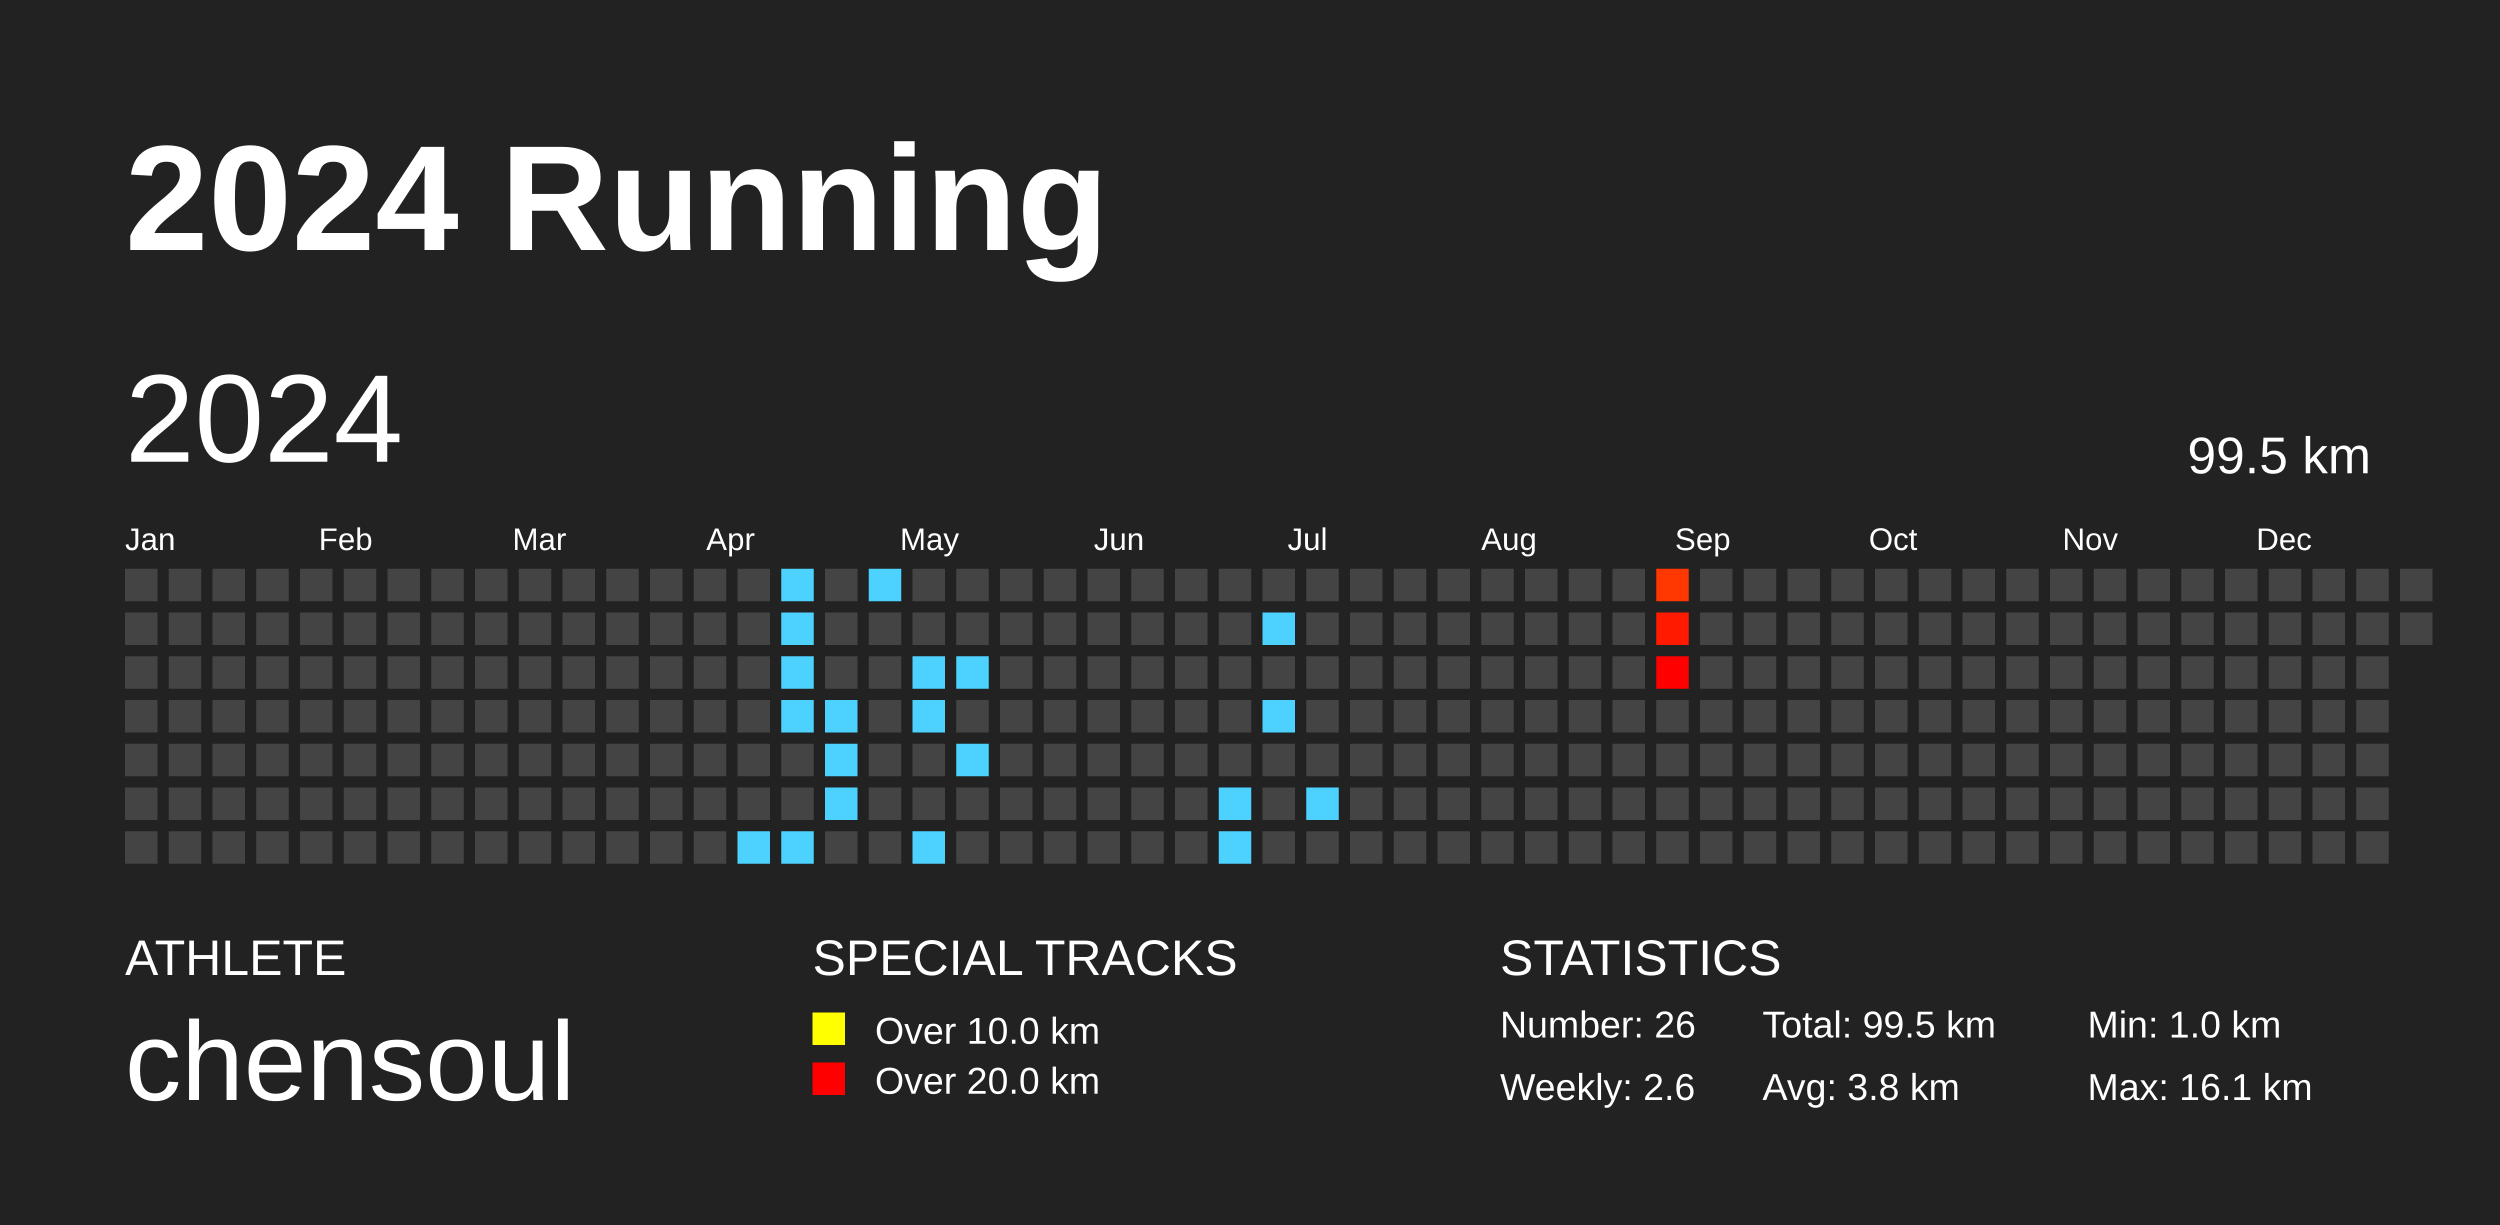
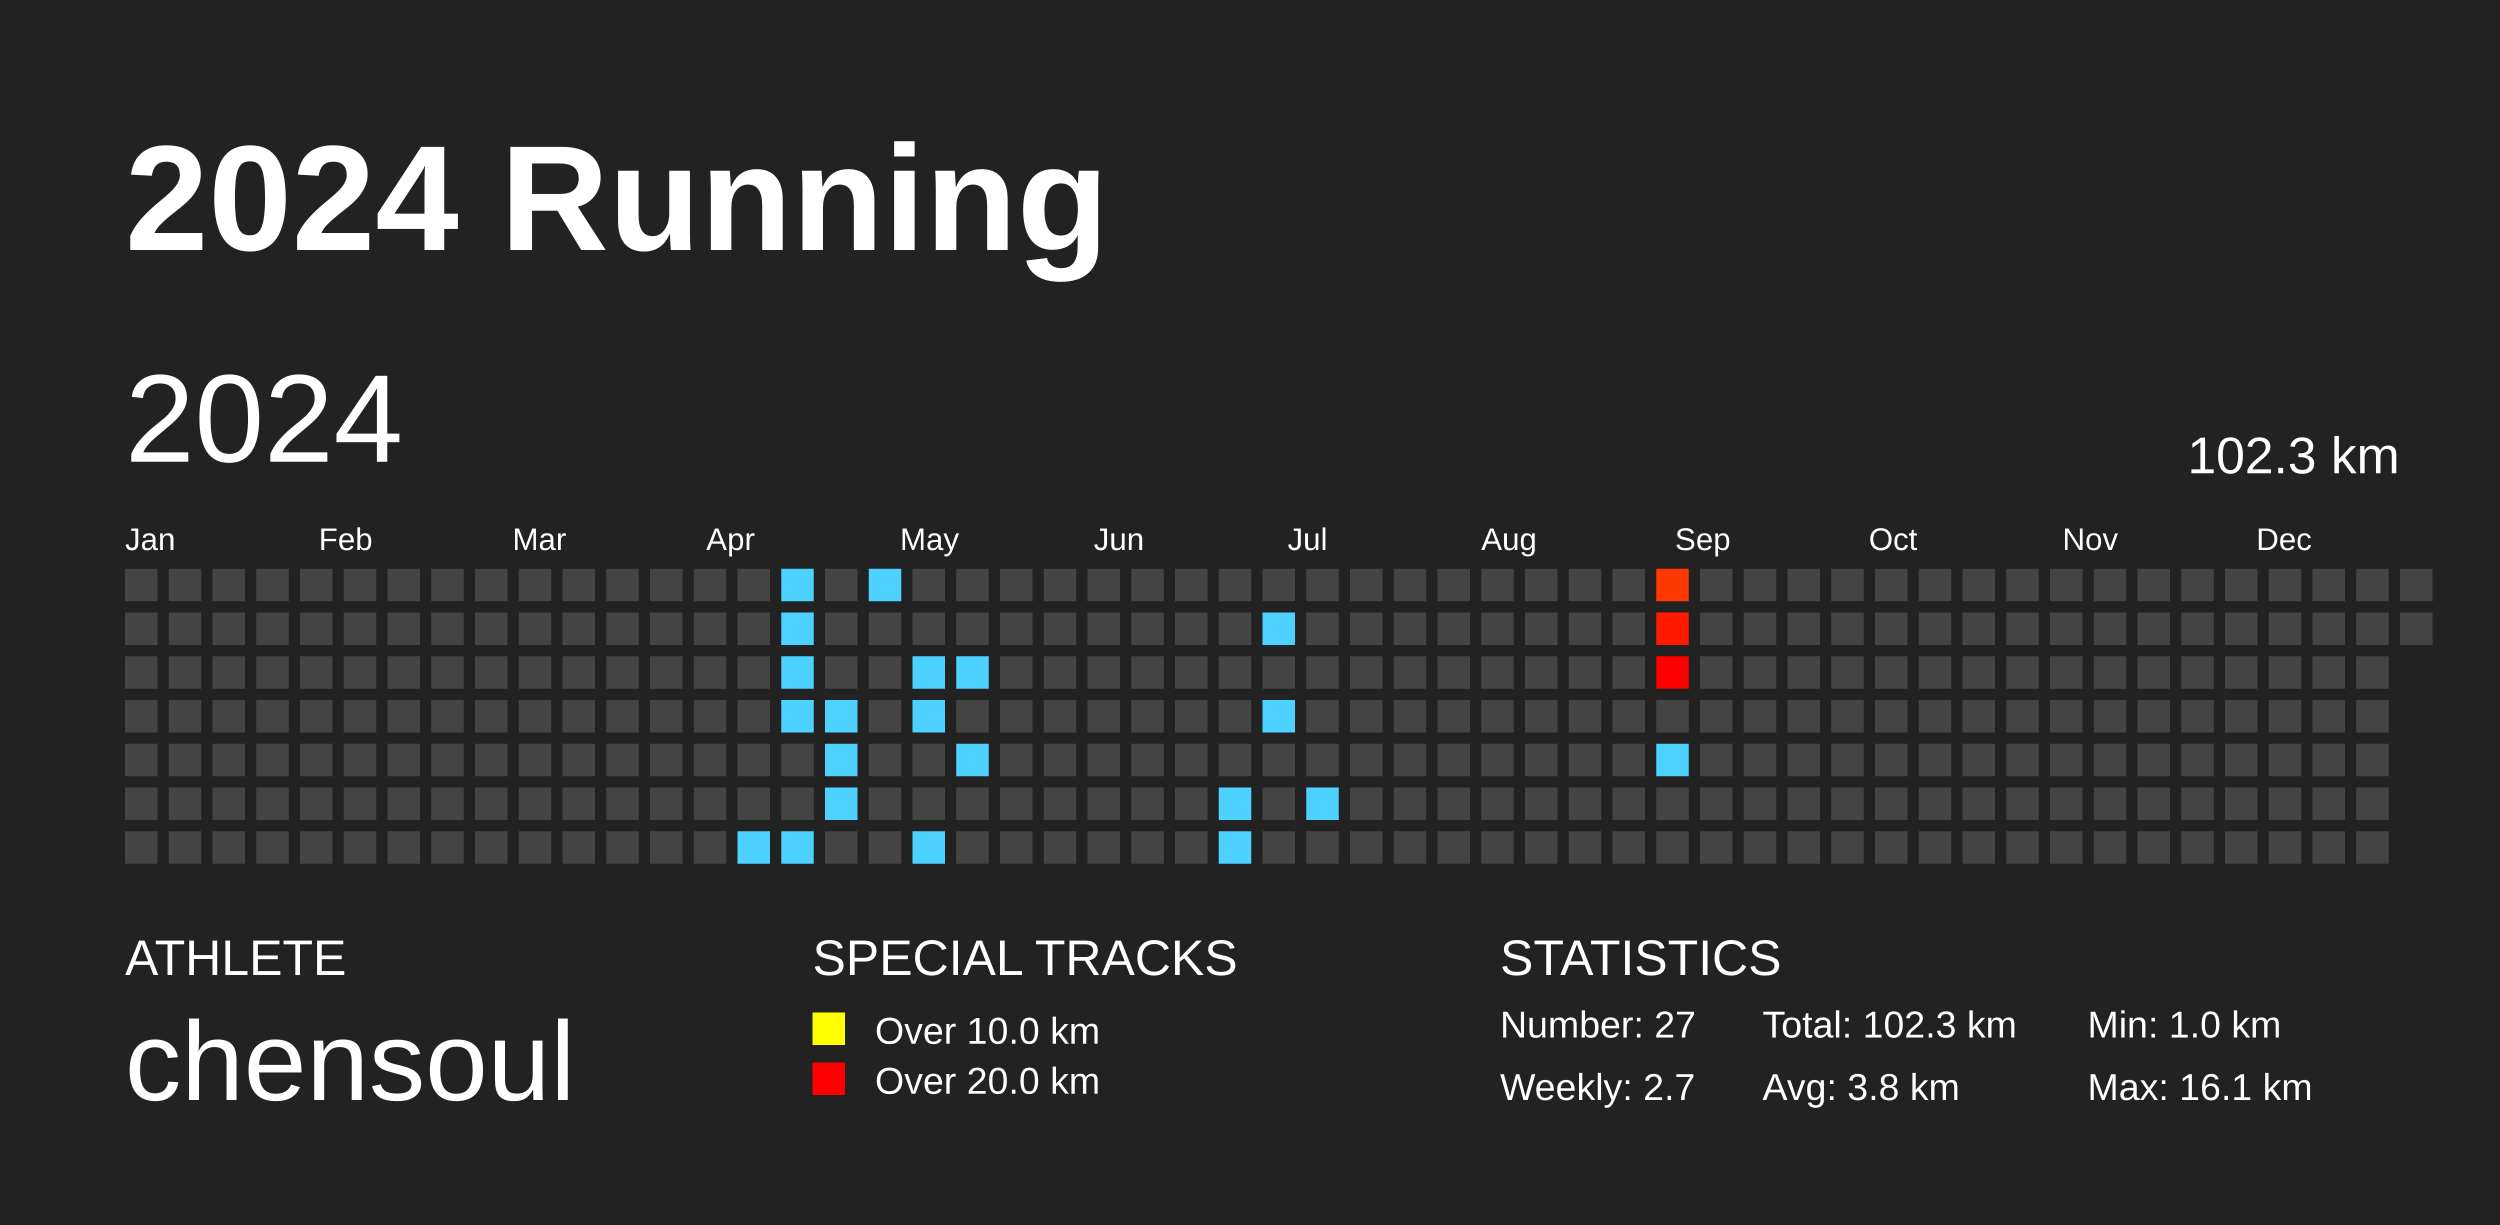
<svg xmlns="http://www.w3.org/2000/svg" baseProfile="full" height="98mm" version="1.1" viewBox="0,0,200,98" width="200mm">
  <defs />
  <rect fill="#222222" height="98" width="200" x="0" y="0" />
  <text fill="#FFFFFF" style="font-size:12px; font-family:Arial; font-weight:bold;" x="10" y="20">2024 Running</text>
  <text fill="#FFFFFF" style="font-size:4px; font-family:Arial" x="10" y="78">ATHLETE</text>
  <text fill="#FFFFFF" style="font-size:9px; font-family:Arial" x="10" y="88">chensoul</text>
  <text fill="#FFFFFF" style="font-size:4px; font-family:Arial" x="65" y="78">SPECIAL TRACKS</text>
  <rect fill="yellow" height="2.6" width="2.6" x="65" y="81" />
  <text fill="#FFFFFF" style="font-size:3px; font-family:Arial" x="70" y="83.5">Over 10.0 km</text>
  <rect fill="red" height="2.6" width="2.6" x="65" y="85" />
  <text fill="#FFFFFF" style="font-size:3px; font-family:Arial" x="70" y="87.5">Over 20.0 km</text>
  <text fill="#FFFFFF" style="font-size:4px; font-family:Arial" x="120" y="78">STATISTICS</text>
-   <text fill="#FFFFFF" style="font-size:3px; font-family:Arial" x="120" y="83">Number: 26</text>
-   <text fill="#FFFFFF" style="font-size:3px; font-family:Arial" x="120" y="88">Weekly: 2.6</text>
-   <text fill="#FFFFFF" style="font-size:3px; font-family:Arial" x="141" y="83">Total: 99.5 km</text>
+   <text fill="#FFFFFF" style="font-size:3px; font-family:Arial" x="120" y="83">Number: 27</text>
+   <text fill="#FFFFFF" style="font-size:3px; font-family:Arial" x="120" y="88">Weekly: 2.7</text>
+   <text fill="#FFFFFF" style="font-size:3px; font-family:Arial" x="141" y="83">Total: 102.3 km</text>
  <text fill="#FFFFFF" style="font-size:3px; font-family:Arial" x="141" y="88">Avg: 3.8 km</text>
  <text fill="#FFFFFF" style="font-size:3px; font-family:Arial" x="167" y="83">Min: 1.0 km</text>
  <text fill="#FFFFFF" style="font-size:3px; font-family:Arial" x="167" y="88">Max: 16.1 km</text>
  <text dominant-baseline="hanging" fill="#FFFFFF" style="font-size:10.0px; font-family:Arial;" x="10" y="30">2024</text>
-   <text dominant-baseline="hanging" fill="#FFFFFF" style="font-size:4.125px; font-family:Arial;" x="175" y="35">99.5 km</text>
+   <text dominant-baseline="hanging" fill="#FFFFFF" style="font-size:4.125px; font-family:Arial;" x="175" y="35">102.3 km</text>
  <text fill="#FFFFFF" style="font-size:2.5px; font-family:Arial" x="10.0" y="44">Jan</text>
  <text fill="#FFFFFF" style="font-size:2.5px; font-family:Arial" x="25.5" y="44">Feb</text>
  <text fill="#FFFFFF" style="font-size:2.5px; font-family:Arial" x="41.0" y="44">Mar</text>
  <text fill="#FFFFFF" style="font-size:2.5px; font-family:Arial" x="56.5" y="44">Apr</text>
  <text fill="#FFFFFF" style="font-size:2.5px; font-family:Arial" x="72.0" y="44">May</text>
  <text fill="#FFFFFF" style="font-size:2.5px; font-family:Arial" x="87.5" y="44">Jun</text>
  <text fill="#FFFFFF" style="font-size:2.5px; font-family:Arial" x="103.0" y="44">Jul</text>
  <text fill="#FFFFFF" style="font-size:2.5px; font-family:Arial" x="118.5" y="44">Aug</text>
  <text fill="#FFFFFF" style="font-size:2.5px; font-family:Arial" x="134.0" y="44">Sep</text>
  <text fill="#FFFFFF" style="font-size:2.5px; font-family:Arial" x="149.5" y="44">Oct</text>
  <text fill="#FFFFFF" style="font-size:2.5px; font-family:Arial" x="165.0" y="44">Nov</text>
  <text fill="#FFFFFF" style="font-size:2.5px; font-family:Arial" x="180.5" y="44">Dec</text>
  <rect fill="#444444" height="2.6" width="2.6" x="10.0" y="45.5" />
  <rect fill="#444444" height="2.6" width="2.6" x="10.0" y="49.0" />
  <rect fill="#444444" height="2.6" width="2.6" x="10.0" y="52.5" />
  <rect fill="#444444" height="2.6" width="2.6" x="10.0" y="56.0" />
  <rect fill="#444444" height="2.6" width="2.6" x="10.0" y="59.5" />
  <rect fill="#444444" height="2.6" width="2.6" x="10.0" y="63.0" />
  <rect fill="#444444" height="2.6" width="2.6" x="10.0" y="66.5" />
  <rect fill="#444444" height="2.6" width="2.6" x="13.5" y="45.5" />
  <rect fill="#444444" height="2.6" width="2.6" x="13.5" y="49.0" />
  <rect fill="#444444" height="2.6" width="2.6" x="13.5" y="52.5" />
  <rect fill="#444444" height="2.6" width="2.6" x="13.5" y="56.0" />
  <rect fill="#444444" height="2.6" width="2.6" x="13.5" y="59.5" />
  <rect fill="#444444" height="2.6" width="2.6" x="13.5" y="63.0" />
  <rect fill="#444444" height="2.6" width="2.6" x="13.5" y="66.5" />
  <rect fill="#444444" height="2.6" width="2.6" x="17.0" y="45.5" />
  <rect fill="#444444" height="2.6" width="2.6" x="17.0" y="49.0" />
  <rect fill="#444444" height="2.6" width="2.6" x="17.0" y="52.5" />
  <rect fill="#444444" height="2.6" width="2.6" x="17.0" y="56.0" />
  <rect fill="#444444" height="2.6" width="2.6" x="17.0" y="59.5" />
  <rect fill="#444444" height="2.6" width="2.6" x="17.0" y="63.0" />
  <rect fill="#444444" height="2.6" width="2.6" x="17.0" y="66.5" />
  <rect fill="#444444" height="2.6" width="2.6" x="20.5" y="45.5" />
  <rect fill="#444444" height="2.6" width="2.6" x="20.5" y="49.0" />
  <rect fill="#444444" height="2.6" width="2.6" x="20.5" y="52.5" />
  <rect fill="#444444" height="2.6" width="2.6" x="20.5" y="56.0" />
  <rect fill="#444444" height="2.6" width="2.6" x="20.5" y="59.5" />
  <rect fill="#444444" height="2.6" width="2.6" x="20.5" y="63.0" />
  <rect fill="#444444" height="2.6" width="2.6" x="20.5" y="66.5" />
  <rect fill="#444444" height="2.6" width="2.6" x="24.0" y="45.5" />
  <rect fill="#444444" height="2.6" width="2.6" x="24.0" y="49.0" />
  <rect fill="#444444" height="2.6" width="2.6" x="24.0" y="52.5" />
  <rect fill="#444444" height="2.6" width="2.6" x="24.0" y="56.0" />
  <rect fill="#444444" height="2.6" width="2.6" x="24.0" y="59.5" />
  <rect fill="#444444" height="2.6" width="2.6" x="24.0" y="63.0" />
  <rect fill="#444444" height="2.6" width="2.6" x="24.0" y="66.5" />
  <rect fill="#444444" height="2.6" width="2.6" x="27.5" y="45.5" />
  <rect fill="#444444" height="2.6" width="2.6" x="27.5" y="49.0" />
  <rect fill="#444444" height="2.6" width="2.6" x="27.5" y="52.5" />
  <rect fill="#444444" height="2.6" width="2.6" x="27.5" y="56.0" />
  <rect fill="#444444" height="2.6" width="2.6" x="27.5" y="59.5" />
  <rect fill="#444444" height="2.6" width="2.6" x="27.5" y="63.0" />
  <rect fill="#444444" height="2.6" width="2.6" x="27.5" y="66.5" />
  <rect fill="#444444" height="2.6" width="2.6" x="31.0" y="45.5" />
  <rect fill="#444444" height="2.6" width="2.6" x="31.0" y="49.0" />
  <rect fill="#444444" height="2.6" width="2.6" x="31.0" y="52.5" />
  <rect fill="#444444" height="2.6" width="2.6" x="31.0" y="56.0" />
  <rect fill="#444444" height="2.6" width="2.6" x="31.0" y="59.5" />
  <rect fill="#444444" height="2.6" width="2.6" x="31.0" y="63.0" />
  <rect fill="#444444" height="2.6" width="2.6" x="31.0" y="66.5" />
  <rect fill="#444444" height="2.6" width="2.6" x="34.5" y="45.5" />
  <rect fill="#444444" height="2.6" width="2.6" x="34.5" y="49.0" />
  <rect fill="#444444" height="2.6" width="2.6" x="34.5" y="52.5" />
  <rect fill="#444444" height="2.6" width="2.6" x="34.5" y="56.0" />
  <rect fill="#444444" height="2.6" width="2.6" x="34.5" y="59.5" />
  <rect fill="#444444" height="2.6" width="2.6" x="34.5" y="63.0" />
  <rect fill="#444444" height="2.6" width="2.6" x="34.5" y="66.5" />
  <rect fill="#444444" height="2.6" width="2.6" x="38.0" y="45.5" />
  <rect fill="#444444" height="2.6" width="2.6" x="38.0" y="49.0" />
  <rect fill="#444444" height="2.6" width="2.6" x="38.0" y="52.5" />
  <rect fill="#444444" height="2.6" width="2.6" x="38.0" y="56.0" />
  <rect fill="#444444" height="2.6" width="2.6" x="38.0" y="59.5" />
  <rect fill="#444444" height="2.6" width="2.6" x="38.0" y="63.0" />
  <rect fill="#444444" height="2.6" width="2.6" x="38.0" y="66.5" />
  <rect fill="#444444" height="2.6" width="2.6" x="41.5" y="45.5" />
  <rect fill="#444444" height="2.6" width="2.6" x="41.5" y="49.0" />
  <rect fill="#444444" height="2.6" width="2.6" x="41.5" y="52.5" />
  <rect fill="#444444" height="2.6" width="2.6" x="41.5" y="56.0" />
  <rect fill="#444444" height="2.6" width="2.6" x="41.5" y="59.5" />
  <rect fill="#444444" height="2.6" width="2.6" x="41.5" y="63.0" />
  <rect fill="#444444" height="2.6" width="2.6" x="41.5" y="66.5" />
  <rect fill="#444444" height="2.6" width="2.6" x="45.0" y="45.5" />
  <rect fill="#444444" height="2.6" width="2.6" x="45.0" y="49.0" />
  <rect fill="#444444" height="2.6" width="2.6" x="45.0" y="52.5" />
  <rect fill="#444444" height="2.6" width="2.6" x="45.0" y="56.0" />
  <rect fill="#444444" height="2.6" width="2.6" x="45.0" y="59.5" />
  <rect fill="#444444" height="2.6" width="2.6" x="45.0" y="63.0" />
  <rect fill="#444444" height="2.6" width="2.6" x="45.0" y="66.5" />
  <rect fill="#444444" height="2.6" width="2.6" x="48.5" y="45.5" />
  <rect fill="#444444" height="2.6" width="2.6" x="48.5" y="49.0" />
  <rect fill="#444444" height="2.6" width="2.6" x="48.5" y="52.5" />
  <rect fill="#444444" height="2.6" width="2.6" x="48.5" y="56.0" />
  <rect fill="#444444" height="2.6" width="2.6" x="48.5" y="59.5" />
  <rect fill="#444444" height="2.6" width="2.6" x="48.5" y="63.0" />
  <rect fill="#444444" height="2.6" width="2.6" x="48.5" y="66.5" />
  <rect fill="#444444" height="2.6" width="2.6" x="52.0" y="45.5" />
  <rect fill="#444444" height="2.6" width="2.6" x="52.0" y="49.0" />
  <rect fill="#444444" height="2.6" width="2.6" x="52.0" y="52.5" />
  <rect fill="#444444" height="2.6" width="2.6" x="52.0" y="56.0" />
  <rect fill="#444444" height="2.6" width="2.6" x="52.0" y="59.5" />
  <rect fill="#444444" height="2.6" width="2.6" x="52.0" y="63.0" />
  <rect fill="#444444" height="2.6" width="2.6" x="52.0" y="66.5" />
  <rect fill="#444444" height="2.6" width="2.6" x="55.5" y="45.5" />
  <rect fill="#444444" height="2.6" width="2.6" x="55.5" y="49.0" />
  <rect fill="#444444" height="2.6" width="2.6" x="55.5" y="52.5" />
  <rect fill="#444444" height="2.6" width="2.6" x="55.5" y="56.0" />
  <rect fill="#444444" height="2.6" width="2.6" x="55.5" y="59.5" />
  <rect fill="#444444" height="2.6" width="2.6" x="55.5" y="63.0" />
  <rect fill="#444444" height="2.6" width="2.6" x="55.5" y="66.5" />
  <rect fill="#444444" height="2.6" width="2.6" x="59.0" y="45.5" />
  <rect fill="#444444" height="2.6" width="2.6" x="59.0" y="49.0" />
  <rect fill="#444444" height="2.6" width="2.6" x="59.0" y="52.5" />
  <rect fill="#444444" height="2.6" width="2.6" x="59.0" y="56.0" />
  <rect fill="#444444" height="2.6" width="2.6" x="59.0" y="59.5" />
  <rect fill="#444444" height="2.6" width="2.6" x="59.0" y="63.0" />
  <rect fill="#4dd2ff" height="2.6" width="2.6" x="59.0" y="66.5" />
  <rect fill="#4dd2ff" height="2.6" width="2.6" x="62.5" y="45.5" />
  <rect fill="#4dd2ff" height="2.6" width="2.6" x="62.5" y="49.0" />
  <rect fill="#4dd2ff" height="2.6" width="2.6" x="62.5" y="52.5" />
  <rect fill="#4dd2ff" height="2.6" width="2.6" x="62.5" y="56.0" />
  <rect fill="#444444" height="2.6" width="2.6" x="62.5" y="59.5" />
  <rect fill="#444444" height="2.6" width="2.6" x="62.5" y="63.0" />
  <rect fill="#4dd2ff" height="2.6" width="2.6" x="62.5" y="66.5" />
  <rect fill="#444444" height="2.6" width="2.6" x="66.0" y="45.5" />
  <rect fill="#444444" height="2.6" width="2.6" x="66.0" y="49.0" />
  <rect fill="#444444" height="2.6" width="2.6" x="66.0" y="52.5" />
  <rect fill="#4dd2ff" height="2.6" width="2.6" x="66.0" y="56.0" />
  <rect fill="#4dd2ff" height="2.6" width="2.6" x="66.0" y="59.5" />
  <rect fill="#4dd2ff" height="2.6" width="2.6" x="66.0" y="63.0" />
  <rect fill="#444444" height="2.6" width="2.6" x="66.0" y="66.5" />
  <rect fill="#4dd2ff" height="2.6" width="2.6" x="69.5" y="45.5" />
  <rect fill="#444444" height="2.6" width="2.6" x="69.5" y="49.0" />
  <rect fill="#444444" height="2.6" width="2.6" x="69.5" y="52.5" />
  <rect fill="#444444" height="2.6" width="2.6" x="69.5" y="56.0" />
  <rect fill="#444444" height="2.6" width="2.6" x="69.5" y="59.5" />
  <rect fill="#444444" height="2.6" width="2.6" x="69.5" y="63.0" />
  <rect fill="#444444" height="2.6" width="2.6" x="69.5" y="66.5" />
  <rect fill="#444444" height="2.6" width="2.6" x="73.0" y="45.5" />
  <rect fill="#444444" height="2.6" width="2.6" x="73.0" y="49.0" />
  <rect fill="#4dd2ff" height="2.6" width="2.6" x="73.0" y="52.5" />
  <rect fill="#4dd2ff" height="2.6" width="2.6" x="73.0" y="56.0" />
  <rect fill="#444444" height="2.6" width="2.6" x="73.0" y="59.5" />
  <rect fill="#444444" height="2.6" width="2.6" x="73.0" y="63.0" />
  <rect fill="#4dd2ff" height="2.6" width="2.6" x="73.0" y="66.5" />
  <rect fill="#444444" height="2.6" width="2.6" x="76.5" y="45.5" />
  <rect fill="#444444" height="2.6" width="2.6" x="76.5" y="49.0" />
  <rect fill="#4dd2ff" height="2.6" width="2.6" x="76.5" y="52.5" />
  <rect fill="#444444" height="2.6" width="2.6" x="76.5" y="56.0" />
  <rect fill="#4dd2ff" height="2.6" width="2.6" x="76.5" y="59.5" />
  <rect fill="#444444" height="2.6" width="2.6" x="76.5" y="63.0" />
  <rect fill="#444444" height="2.6" width="2.6" x="76.5" y="66.5" />
  <rect fill="#444444" height="2.6" width="2.6" x="80.0" y="45.5" />
  <rect fill="#444444" height="2.6" width="2.6" x="80.0" y="49.0" />
  <rect fill="#444444" height="2.6" width="2.6" x="80.0" y="52.5" />
  <rect fill="#444444" height="2.6" width="2.6" x="80.0" y="56.0" />
  <rect fill="#444444" height="2.6" width="2.6" x="80.0" y="59.5" />
  <rect fill="#444444" height="2.6" width="2.6" x="80.0" y="63.0" />
  <rect fill="#444444" height="2.6" width="2.6" x="80.0" y="66.5" />
  <rect fill="#444444" height="2.6" width="2.6" x="83.5" y="45.5" />
  <rect fill="#444444" height="2.6" width="2.6" x="83.5" y="49.0" />
  <rect fill="#444444" height="2.6" width="2.6" x="83.5" y="52.5" />
  <rect fill="#444444" height="2.6" width="2.6" x="83.5" y="56.0" />
  <rect fill="#444444" height="2.6" width="2.6" x="83.5" y="59.5" />
  <rect fill="#444444" height="2.6" width="2.6" x="83.5" y="63.0" />
  <rect fill="#444444" height="2.6" width="2.6" x="83.5" y="66.5" />
  <rect fill="#444444" height="2.6" width="2.6" x="87.0" y="45.5" />
  <rect fill="#444444" height="2.6" width="2.6" x="87.0" y="49.0" />
  <rect fill="#444444" height="2.6" width="2.6" x="87.0" y="52.5" />
  <rect fill="#444444" height="2.6" width="2.6" x="87.0" y="56.0" />
  <rect fill="#444444" height="2.6" width="2.6" x="87.0" y="59.5" />
  <rect fill="#444444" height="2.6" width="2.6" x="87.0" y="63.0" />
  <rect fill="#444444" height="2.6" width="2.6" x="87.0" y="66.5" />
  <rect fill="#444444" height="2.6" width="2.6" x="90.5" y="45.5" />
  <rect fill="#444444" height="2.6" width="2.6" x="90.5" y="49.0" />
  <rect fill="#444444" height="2.6" width="2.6" x="90.5" y="52.5" />
  <rect fill="#444444" height="2.6" width="2.6" x="90.5" y="56.0" />
  <rect fill="#444444" height="2.6" width="2.6" x="90.5" y="59.5" />
  <rect fill="#444444" height="2.6" width="2.6" x="90.5" y="63.0" />
  <rect fill="#444444" height="2.6" width="2.6" x="90.5" y="66.5" />
  <rect fill="#444444" height="2.6" width="2.6" x="94.0" y="45.5" />
  <rect fill="#444444" height="2.6" width="2.6" x="94.0" y="49.0" />
  <rect fill="#444444" height="2.6" width="2.6" x="94.0" y="52.5" />
  <rect fill="#444444" height="2.6" width="2.6" x="94.0" y="56.0" />
  <rect fill="#444444" height="2.6" width="2.6" x="94.0" y="59.5" />
  <rect fill="#444444" height="2.6" width="2.6" x="94.0" y="63.0" />
  <rect fill="#444444" height="2.6" width="2.6" x="94.0" y="66.5" />
  <rect fill="#444444" height="2.6" width="2.6" x="97.5" y="45.5" />
  <rect fill="#444444" height="2.6" width="2.6" x="97.5" y="49.0" />
  <rect fill="#444444" height="2.6" width="2.6" x="97.5" y="52.5" />
  <rect fill="#444444" height="2.6" width="2.6" x="97.5" y="56.0" />
  <rect fill="#444444" height="2.6" width="2.6" x="97.5" y="59.5" />
  <rect fill="#4dd2ff" height="2.6" width="2.6" x="97.5" y="63.0" />
  <rect fill="#4dd2ff" height="2.6" width="2.6" x="97.5" y="66.5" />
  <rect fill="#444444" height="2.6" width="2.6" x="101.0" y="45.5" />
  <rect fill="#4dd2ff" height="2.6" width="2.6" x="101.0" y="49.0" />
  <rect fill="#444444" height="2.6" width="2.6" x="101.0" y="52.5" />
  <rect fill="#4dd2ff" height="2.6" width="2.6" x="101.0" y="56.0" />
  <rect fill="#444444" height="2.6" width="2.6" x="101.0" y="59.5" />
  <rect fill="#444444" height="2.6" width="2.6" x="101.0" y="63.0" />
  <rect fill="#444444" height="2.6" width="2.6" x="101.0" y="66.5" />
  <rect fill="#444444" height="2.6" width="2.6" x="104.5" y="45.5" />
  <rect fill="#444444" height="2.6" width="2.6" x="104.5" y="49.0" />
  <rect fill="#444444" height="2.6" width="2.6" x="104.5" y="52.5" />
  <rect fill="#444444" height="2.6" width="2.6" x="104.5" y="56.0" />
  <rect fill="#444444" height="2.6" width="2.6" x="104.5" y="59.5" />
  <rect fill="#4dd2ff" height="2.6" width="2.6" x="104.5" y="63.0" />
  <rect fill="#444444" height="2.6" width="2.6" x="104.5" y="66.5" />
  <rect fill="#444444" height="2.6" width="2.6" x="108.0" y="45.5" />
  <rect fill="#444444" height="2.6" width="2.6" x="108.0" y="49.0" />
  <rect fill="#444444" height="2.6" width="2.6" x="108.0" y="52.5" />
  <rect fill="#444444" height="2.6" width="2.6" x="108.0" y="56.0" />
  <rect fill="#444444" height="2.6" width="2.6" x="108.0" y="59.5" />
  <rect fill="#444444" height="2.6" width="2.6" x="108.0" y="63.0" />
  <rect fill="#444444" height="2.6" width="2.6" x="108.0" y="66.5" />
  <rect fill="#444444" height="2.6" width="2.6" x="111.5" y="45.5" />
  <rect fill="#444444" height="2.6" width="2.6" x="111.5" y="49.0" />
  <rect fill="#444444" height="2.6" width="2.6" x="111.5" y="52.5" />
  <rect fill="#444444" height="2.6" width="2.6" x="111.5" y="56.0" />
  <rect fill="#444444" height="2.6" width="2.6" x="111.5" y="59.5" />
  <rect fill="#444444" height="2.6" width="2.6" x="111.5" y="63.0" />
  <rect fill="#444444" height="2.6" width="2.6" x="111.5" y="66.5" />
  <rect fill="#444444" height="2.6" width="2.6" x="115.0" y="45.5" />
  <rect fill="#444444" height="2.6" width="2.6" x="115.0" y="49.0" />
  <rect fill="#444444" height="2.6" width="2.6" x="115.0" y="52.5" />
  <rect fill="#444444" height="2.6" width="2.6" x="115.0" y="56.0" />
  <rect fill="#444444" height="2.6" width="2.6" x="115.0" y="59.5" />
  <rect fill="#444444" height="2.6" width="2.6" x="115.0" y="63.0" />
  <rect fill="#444444" height="2.6" width="2.6" x="115.0" y="66.5" />
  <rect fill="#444444" height="2.6" width="2.6" x="118.5" y="45.5" />
  <rect fill="#444444" height="2.6" width="2.6" x="118.5" y="49.0" />
  <rect fill="#444444" height="2.6" width="2.6" x="118.5" y="52.5" />
  <rect fill="#444444" height="2.6" width="2.6" x="118.5" y="56.0" />
  <rect fill="#444444" height="2.6" width="2.6" x="118.5" y="59.5" />
  <rect fill="#444444" height="2.6" width="2.6" x="118.5" y="63.0" />
  <rect fill="#444444" height="2.6" width="2.6" x="118.5" y="66.5" />
  <rect fill="#444444" height="2.6" width="2.6" x="122.0" y="45.5" />
  <rect fill="#444444" height="2.6" width="2.6" x="122.0" y="49.0" />
  <rect fill="#444444" height="2.6" width="2.6" x="122.0" y="52.5" />
  <rect fill="#444444" height="2.6" width="2.6" x="122.0" y="56.0" />
  <rect fill="#444444" height="2.6" width="2.6" x="122.0" y="59.5" />
  <rect fill="#444444" height="2.6" width="2.6" x="122.0" y="63.0" />
  <rect fill="#444444" height="2.6" width="2.6" x="122.0" y="66.5" />
  <rect fill="#444444" height="2.6" width="2.6" x="125.5" y="45.5" />
  <rect fill="#444444" height="2.6" width="2.6" x="125.5" y="49.0" />
  <rect fill="#444444" height="2.6" width="2.6" x="125.5" y="52.5" />
  <rect fill="#444444" height="2.6" width="2.6" x="125.5" y="56.0" />
  <rect fill="#444444" height="2.6" width="2.6" x="125.5" y="59.5" />
  <rect fill="#444444" height="2.6" width="2.6" x="125.5" y="63.0" />
  <rect fill="#444444" height="2.6" width="2.6" x="125.5" y="66.5" />
  <rect fill="#444444" height="2.6" width="2.6" x="129.0" y="45.5" />
  <rect fill="#444444" height="2.6" width="2.6" x="129.0" y="49.0" />
  <rect fill="#444444" height="2.6" width="2.6" x="129.0" y="52.5" />
  <rect fill="#444444" height="2.6" width="2.6" x="129.0" y="56.0" />
  <rect fill="#444444" height="2.6" width="2.6" x="129.0" y="59.5" />
  <rect fill="#444444" height="2.6" width="2.6" x="129.0" y="63.0" />
  <rect fill="#444444" height="2.6" width="2.6" x="129.0" y="66.5" />
  <rect fill="#ff3700" height="2.6" width="2.6" x="132.5" y="45.5" />
  <rect fill="#ff1a00" height="2.6" width="2.6" x="132.5" y="49.0" />
  <rect fill="#ff0000" height="2.6" width="2.6" x="132.5" y="52.5" />
  <rect fill="#444444" height="2.6" width="2.6" x="132.5" y="56.0" />
-   <rect fill="#444444" height="2.6" width="2.6" x="132.5" y="59.5" />
+   <rect fill="#4dd2ff" height="2.6" width="2.6" x="132.5" y="59.5" />
  <rect fill="#444444" height="2.6" width="2.6" x="132.5" y="63.0" />
  <rect fill="#444444" height="2.6" width="2.6" x="132.5" y="66.5" />
  <rect fill="#444444" height="2.6" width="2.6" x="136.0" y="45.5" />
  <rect fill="#444444" height="2.6" width="2.6" x="136.0" y="49.0" />
  <rect fill="#444444" height="2.6" width="2.6" x="136.0" y="52.5" />
  <rect fill="#444444" height="2.6" width="2.6" x="136.0" y="56.0" />
  <rect fill="#444444" height="2.6" width="2.6" x="136.0" y="59.5" />
  <rect fill="#444444" height="2.6" width="2.6" x="136.0" y="63.0" />
  <rect fill="#444444" height="2.6" width="2.6" x="136.0" y="66.5" />
  <rect fill="#444444" height="2.6" width="2.6" x="139.5" y="45.5" />
  <rect fill="#444444" height="2.6" width="2.6" x="139.5" y="49.0" />
  <rect fill="#444444" height="2.6" width="2.6" x="139.5" y="52.5" />
  <rect fill="#444444" height="2.6" width="2.6" x="139.5" y="56.0" />
  <rect fill="#444444" height="2.6" width="2.6" x="139.5" y="59.5" />
  <rect fill="#444444" height="2.6" width="2.6" x="139.5" y="63.0" />
  <rect fill="#444444" height="2.6" width="2.6" x="139.5" y="66.5" />
  <rect fill="#444444" height="2.6" width="2.6" x="143.0" y="45.5" />
  <rect fill="#444444" height="2.6" width="2.6" x="143.0" y="49.0" />
  <rect fill="#444444" height="2.6" width="2.6" x="143.0" y="52.5" />
  <rect fill="#444444" height="2.6" width="2.6" x="143.0" y="56.0" />
  <rect fill="#444444" height="2.6" width="2.6" x="143.0" y="59.5" />
  <rect fill="#444444" height="2.6" width="2.6" x="143.0" y="63.0" />
  <rect fill="#444444" height="2.6" width="2.6" x="143.0" y="66.5" />
  <rect fill="#444444" height="2.6" width="2.6" x="146.5" y="45.5" />
  <rect fill="#444444" height="2.6" width="2.6" x="146.5" y="49.0" />
  <rect fill="#444444" height="2.6" width="2.6" x="146.5" y="52.5" />
  <rect fill="#444444" height="2.6" width="2.6" x="146.5" y="56.0" />
  <rect fill="#444444" height="2.6" width="2.6" x="146.5" y="59.5" />
  <rect fill="#444444" height="2.6" width="2.6" x="146.5" y="63.0" />
  <rect fill="#444444" height="2.6" width="2.6" x="146.5" y="66.5" />
  <rect fill="#444444" height="2.6" width="2.6" x="150.0" y="45.5" />
  <rect fill="#444444" height="2.6" width="2.6" x="150.0" y="49.0" />
  <rect fill="#444444" height="2.6" width="2.6" x="150.0" y="52.5" />
  <rect fill="#444444" height="2.6" width="2.6" x="150.0" y="56.0" />
  <rect fill="#444444" height="2.6" width="2.6" x="150.0" y="59.5" />
  <rect fill="#444444" height="2.6" width="2.6" x="150.0" y="63.0" />
  <rect fill="#444444" height="2.6" width="2.6" x="150.0" y="66.5" />
  <rect fill="#444444" height="2.6" width="2.6" x="153.5" y="45.5" />
  <rect fill="#444444" height="2.6" width="2.6" x="153.5" y="49.0" />
  <rect fill="#444444" height="2.6" width="2.6" x="153.5" y="52.5" />
  <rect fill="#444444" height="2.6" width="2.6" x="153.5" y="56.0" />
  <rect fill="#444444" height="2.6" width="2.6" x="153.5" y="59.5" />
  <rect fill="#444444" height="2.6" width="2.6" x="153.5" y="63.0" />
  <rect fill="#444444" height="2.6" width="2.6" x="153.5" y="66.5" />
  <rect fill="#444444" height="2.6" width="2.6" x="157.0" y="45.5" />
  <rect fill="#444444" height="2.6" width="2.6" x="157.0" y="49.0" />
  <rect fill="#444444" height="2.6" width="2.6" x="157.0" y="52.5" />
  <rect fill="#444444" height="2.6" width="2.6" x="157.0" y="56.0" />
  <rect fill="#444444" height="2.6" width="2.6" x="157.0" y="59.5" />
  <rect fill="#444444" height="2.6" width="2.6" x="157.0" y="63.0" />
  <rect fill="#444444" height="2.6" width="2.6" x="157.0" y="66.5" />
  <rect fill="#444444" height="2.6" width="2.6" x="160.5" y="45.5" />
  <rect fill="#444444" height="2.6" width="2.6" x="160.5" y="49.0" />
  <rect fill="#444444" height="2.6" width="2.6" x="160.5" y="52.5" />
  <rect fill="#444444" height="2.6" width="2.6" x="160.5" y="56.0" />
  <rect fill="#444444" height="2.6" width="2.6" x="160.5" y="59.5" />
  <rect fill="#444444" height="2.6" width="2.6" x="160.5" y="63.0" />
  <rect fill="#444444" height="2.6" width="2.6" x="160.5" y="66.5" />
  <rect fill="#444444" height="2.6" width="2.6" x="164.0" y="45.5" />
  <rect fill="#444444" height="2.6" width="2.6" x="164.0" y="49.0" />
  <rect fill="#444444" height="2.6" width="2.6" x="164.0" y="52.5" />
  <rect fill="#444444" height="2.6" width="2.6" x="164.0" y="56.0" />
  <rect fill="#444444" height="2.6" width="2.6" x="164.0" y="59.5" />
  <rect fill="#444444" height="2.6" width="2.6" x="164.0" y="63.0" />
  <rect fill="#444444" height="2.6" width="2.6" x="164.0" y="66.5" />
  <rect fill="#444444" height="2.6" width="2.6" x="167.5" y="45.5" />
  <rect fill="#444444" height="2.6" width="2.6" x="167.5" y="49.0" />
  <rect fill="#444444" height="2.6" width="2.6" x="167.5" y="52.5" />
  <rect fill="#444444" height="2.6" width="2.6" x="167.5" y="56.0" />
  <rect fill="#444444" height="2.6" width="2.6" x="167.5" y="59.5" />
  <rect fill="#444444" height="2.6" width="2.6" x="167.5" y="63.0" />
  <rect fill="#444444" height="2.6" width="2.6" x="167.5" y="66.5" />
  <rect fill="#444444" height="2.6" width="2.6" x="171.0" y="45.5" />
  <rect fill="#444444" height="2.6" width="2.6" x="171.0" y="49.0" />
  <rect fill="#444444" height="2.6" width="2.6" x="171.0" y="52.5" />
  <rect fill="#444444" height="2.6" width="2.6" x="171.0" y="56.0" />
  <rect fill="#444444" height="2.6" width="2.6" x="171.0" y="59.5" />
  <rect fill="#444444" height="2.6" width="2.6" x="171.0" y="63.0" />
  <rect fill="#444444" height="2.6" width="2.6" x="171.0" y="66.5" />
  <rect fill="#444444" height="2.6" width="2.6" x="174.5" y="45.5" />
  <rect fill="#444444" height="2.6" width="2.6" x="174.5" y="49.0" />
  <rect fill="#444444" height="2.6" width="2.6" x="174.5" y="52.5" />
  <rect fill="#444444" height="2.6" width="2.6" x="174.5" y="56.0" />
  <rect fill="#444444" height="2.6" width="2.6" x="174.5" y="59.5" />
  <rect fill="#444444" height="2.6" width="2.6" x="174.5" y="63.0" />
  <rect fill="#444444" height="2.6" width="2.6" x="174.5" y="66.5" />
  <rect fill="#444444" height="2.6" width="2.6" x="178.0" y="45.5" />
  <rect fill="#444444" height="2.6" width="2.6" x="178.0" y="49.0" />
  <rect fill="#444444" height="2.6" width="2.6" x="178.0" y="52.5" />
  <rect fill="#444444" height="2.6" width="2.6" x="178.0" y="56.0" />
  <rect fill="#444444" height="2.6" width="2.6" x="178.0" y="59.5" />
  <rect fill="#444444" height="2.6" width="2.6" x="178.0" y="63.0" />
  <rect fill="#444444" height="2.6" width="2.6" x="178.0" y="66.5" />
  <rect fill="#444444" height="2.6" width="2.6" x="181.5" y="45.5" />
  <rect fill="#444444" height="2.6" width="2.6" x="181.5" y="49.0" />
  <rect fill="#444444" height="2.6" width="2.6" x="181.5" y="52.5" />
  <rect fill="#444444" height="2.6" width="2.6" x="181.5" y="56.0" />
  <rect fill="#444444" height="2.6" width="2.6" x="181.5" y="59.5" />
  <rect fill="#444444" height="2.6" width="2.6" x="181.5" y="63.0" />
  <rect fill="#444444" height="2.6" width="2.6" x="181.5" y="66.5" />
  <rect fill="#444444" height="2.6" width="2.6" x="185.0" y="45.5" />
  <rect fill="#444444" height="2.6" width="2.6" x="185.0" y="49.0" />
  <rect fill="#444444" height="2.6" width="2.6" x="185.0" y="52.5" />
  <rect fill="#444444" height="2.6" width="2.6" x="185.0" y="56.0" />
  <rect fill="#444444" height="2.6" width="2.6" x="185.0" y="59.5" />
  <rect fill="#444444" height="2.6" width="2.6" x="185.0" y="63.0" />
  <rect fill="#444444" height="2.6" width="2.6" x="185.0" y="66.5" />
  <rect fill="#444444" height="2.6" width="2.6" x="188.5" y="45.5" />
  <rect fill="#444444" height="2.6" width="2.6" x="188.5" y="49.0" />
  <rect fill="#444444" height="2.6" width="2.6" x="188.5" y="52.5" />
  <rect fill="#444444" height="2.6" width="2.6" x="188.5" y="56.0" />
  <rect fill="#444444" height="2.6" width="2.6" x="188.5" y="59.5" />
  <rect fill="#444444" height="2.6" width="2.6" x="188.5" y="63.0" />
  <rect fill="#444444" height="2.6" width="2.6" x="188.5" y="66.5" />
  <rect fill="#444444" height="2.6" width="2.6" x="192.0" y="45.5" />
  <rect fill="#444444" height="2.6" width="2.6" x="192.0" y="49.0" />
</svg>
